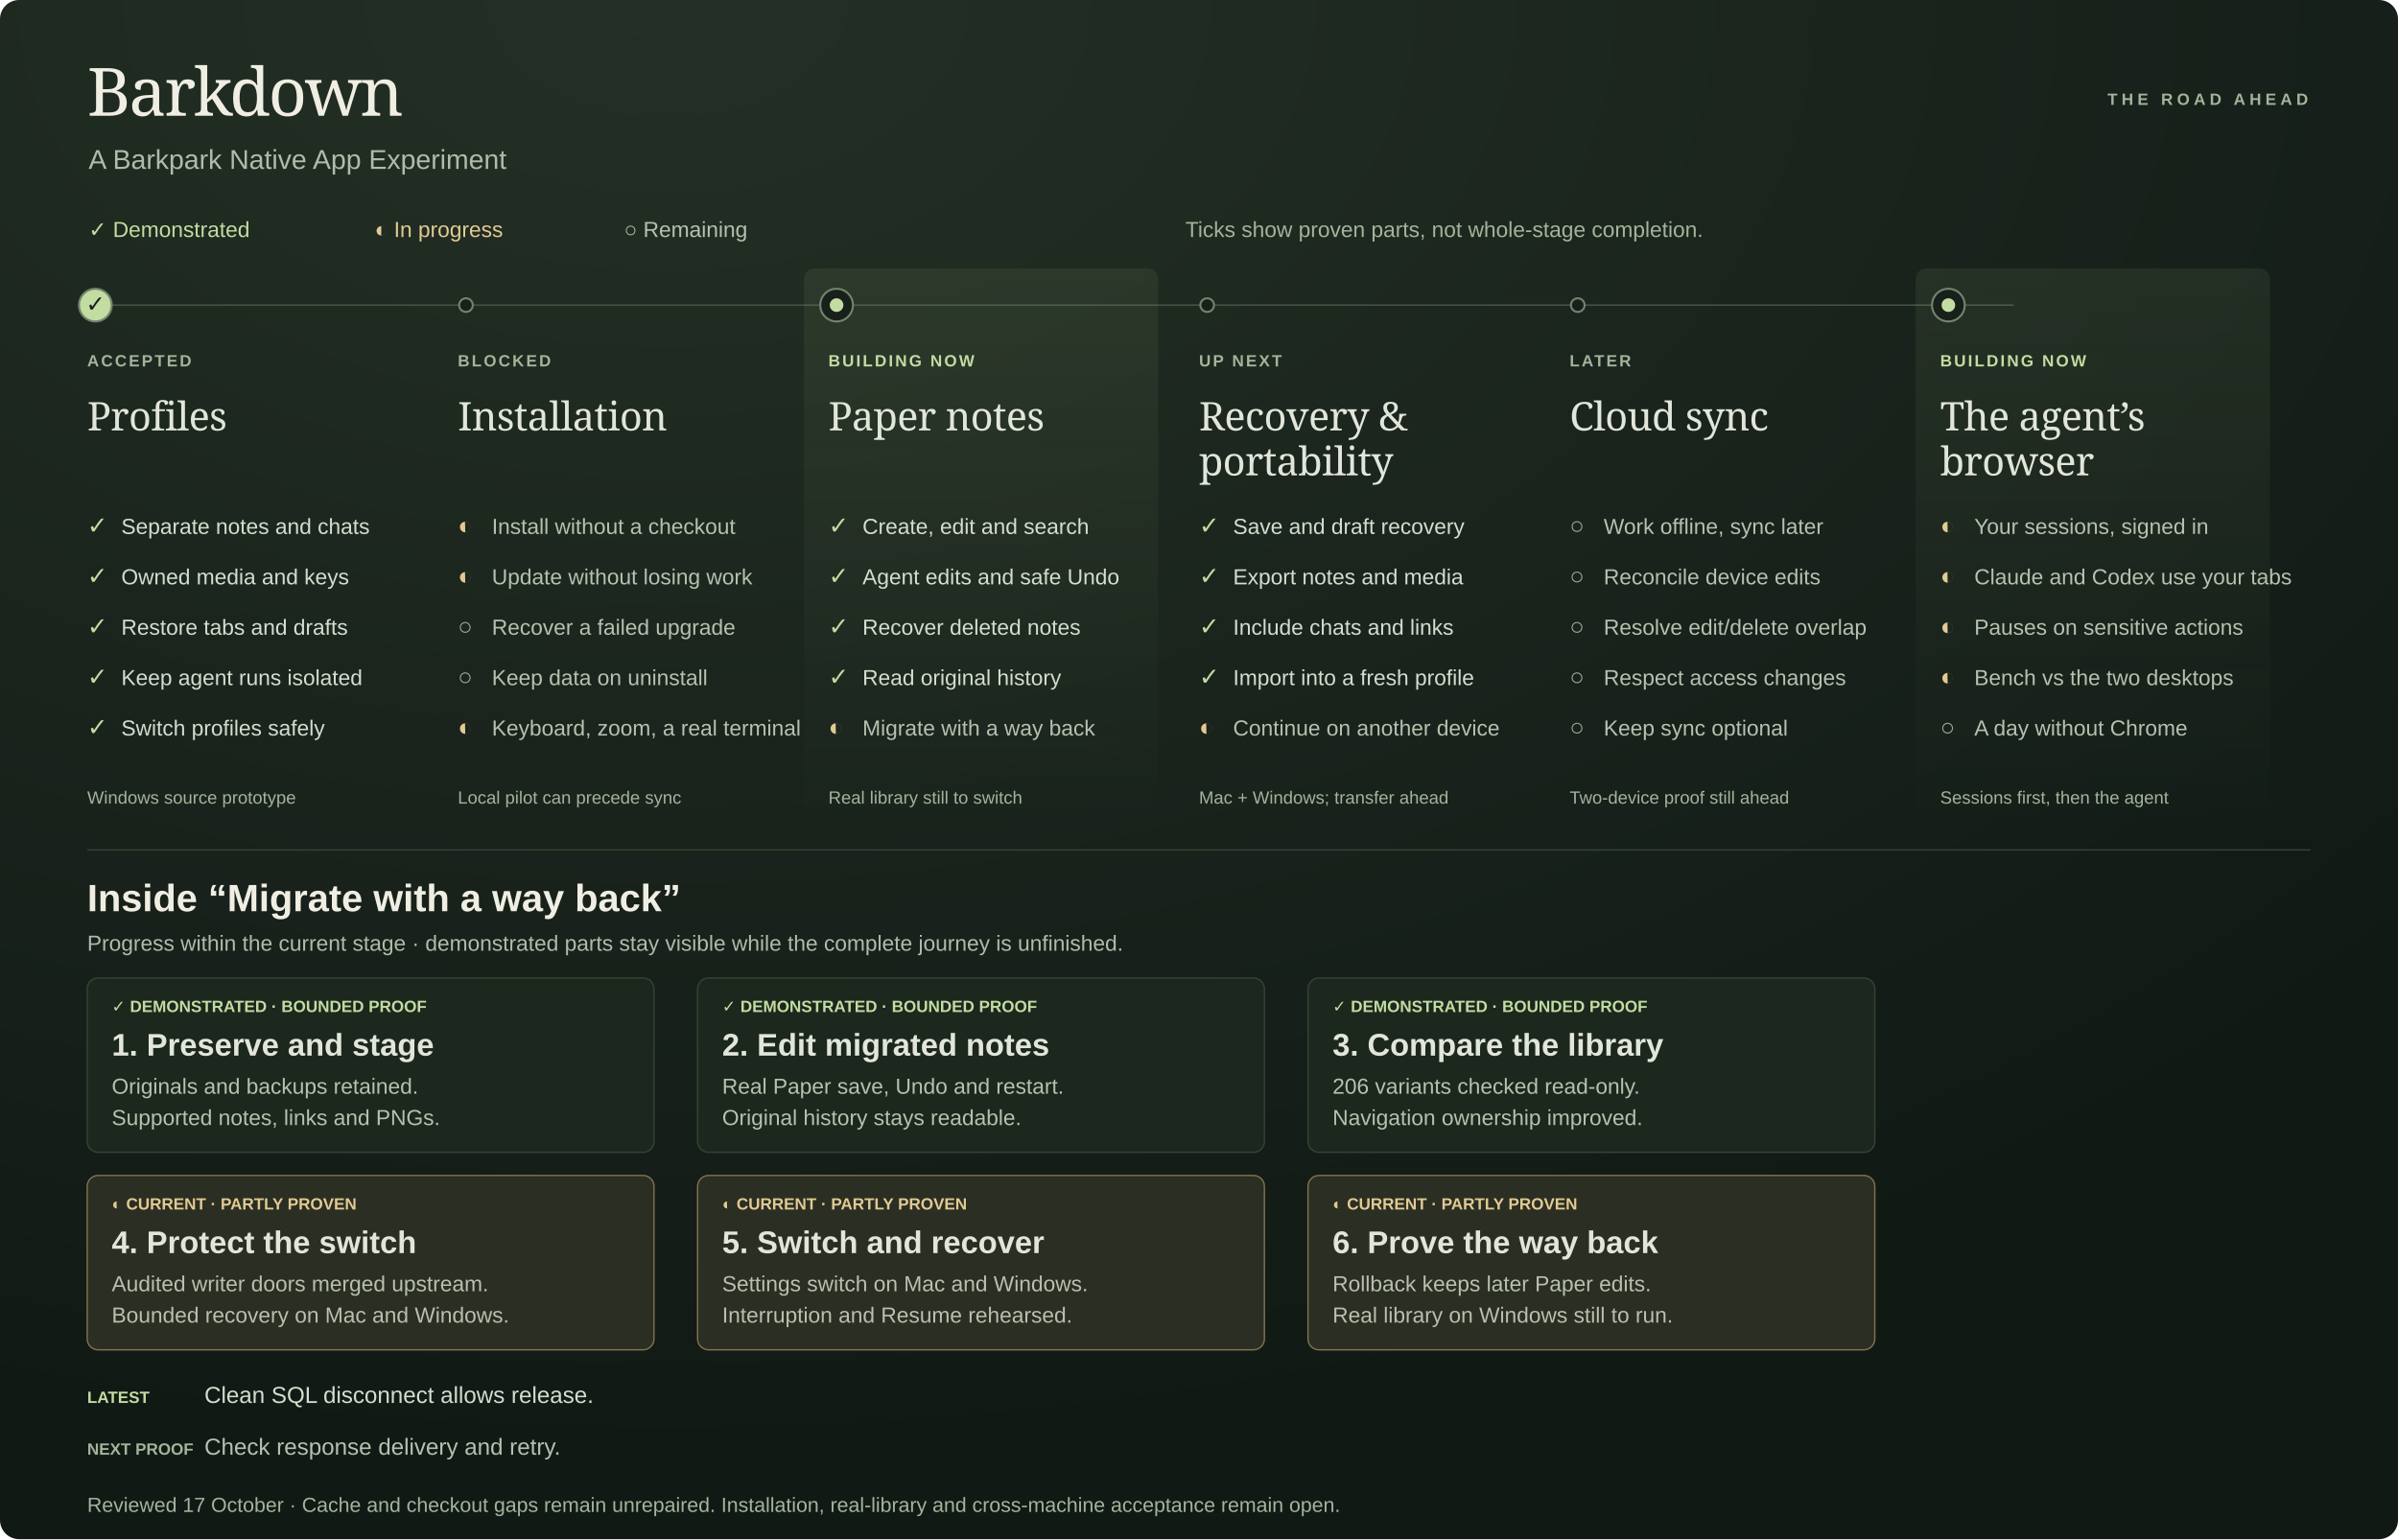
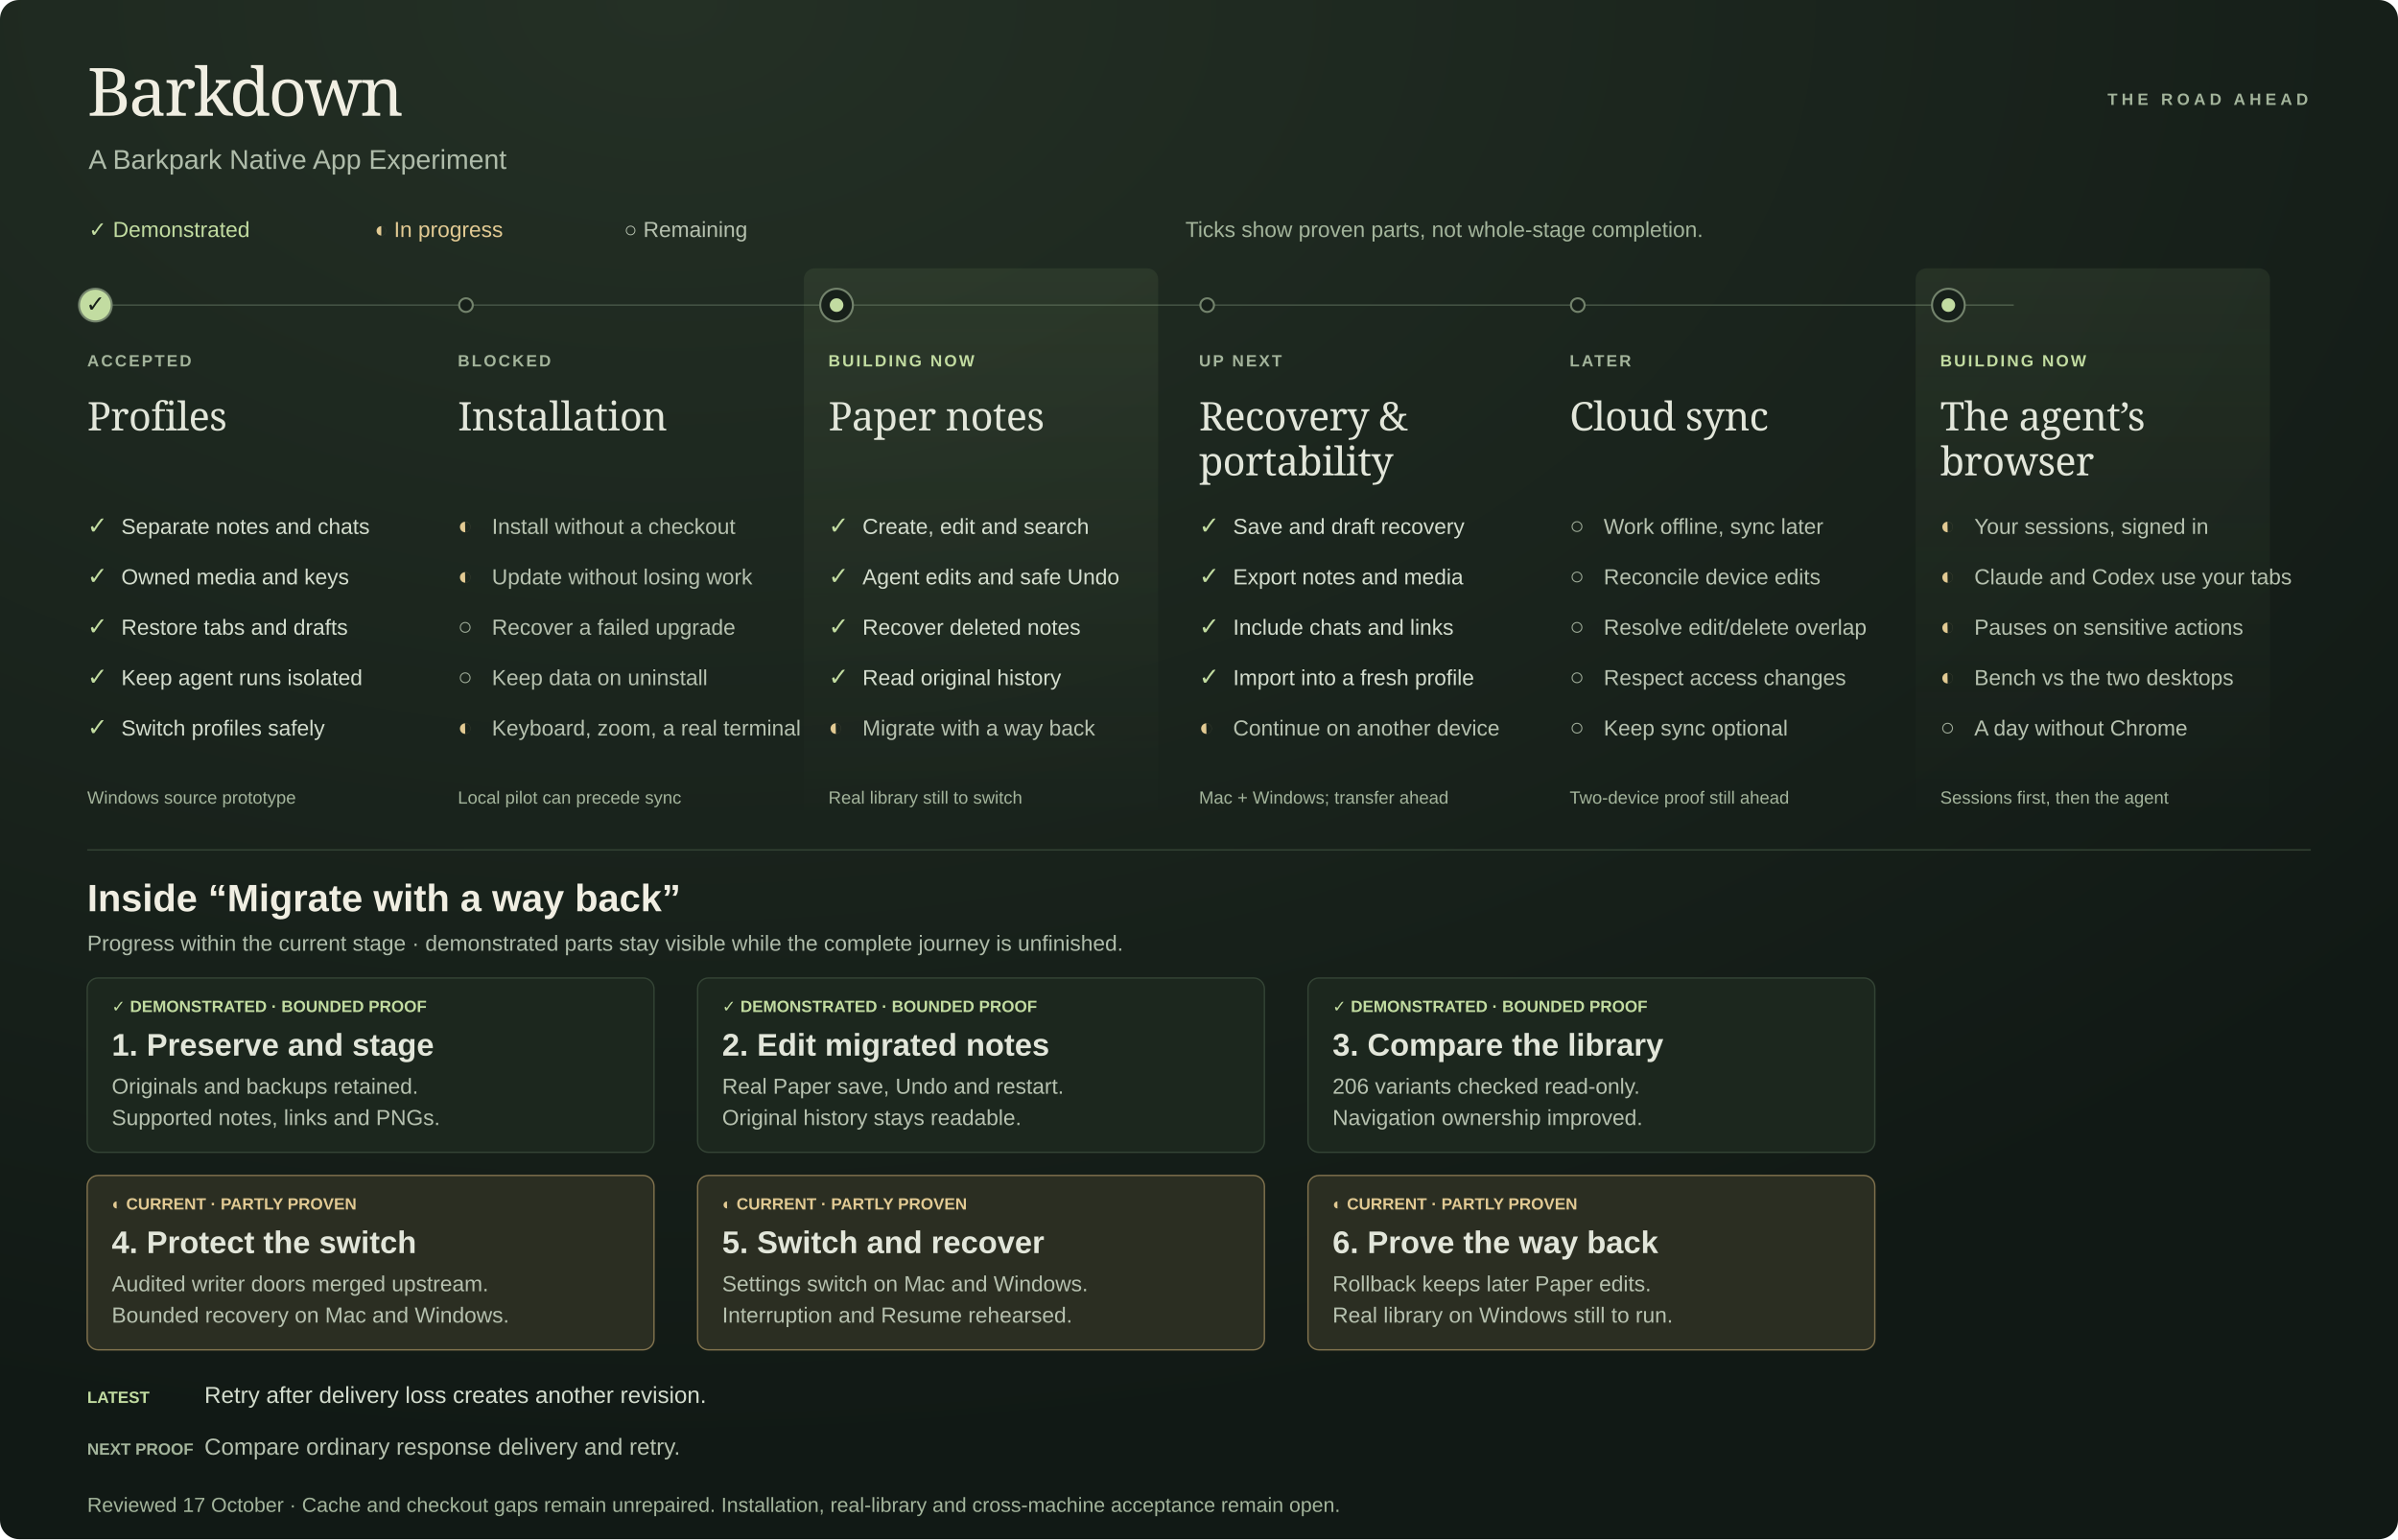
<svg xmlns="http://www.w3.org/2000/svg" width="1760" height="1130" viewBox="0 0 1760 1130" role="img" aria-labelledby="title desc">
  <defs>
    <radialGradient id="background" cx="28%" cy="0%" r="95%">
      <stop stop-color="#243025" />
      <stop offset="1" stop-color="#111915" />
    </radialGradient>
    <linearGradient id="focus" x2="0" y2="1">
      <stop stop-color="#a9c787" stop-opacity=".09" />
      <stop offset="1" stop-color="#a9c787" stop-opacity="0" />
    </linearGradient>
  </defs>
  <g font-family="Segoe UI, Arial, sans-serif">
    <rect width="1760" height="1130" rx="14" fill="url(#background)" />
    <text x="64" y="85" font-family="Georgia, serif" font-size="49" letter-spacing="-1.5" fill="#f0eee2">Barkdown</text>
    <text x="65" y="124" font-size="20" fill="#afbcaa" font-weight="400">A Barkpark Native App Experiment</text>
    <text x="1694" y="77" text-anchor="end" font-size="12" font-weight="600" letter-spacing="3" fill="#a3b49b">THE ROAD AHEAD</text>
    <text x="65" y="174" font-size="16" fill="#c2dca1" font-weight="400">✓  Demonstrated</text>
    <text x="275" y="174" font-size="16" fill="#e2ca93" font-weight="400">◐  In progress</text>
    <text x="458" y="174" font-size="16" fill="#b6c1af" font-weight="400">○  Remaining</text>
    <text x="870" y="174" font-size="16" fill="#a3b49b" font-weight="400">Ticks show proven parts, not whole-stage completion.</text>
    <path d="M70 224H1478" stroke="#475747" stroke-width="1" />
    <g data-phase="P1">
      <circle cx="70" cy="224" r="12" fill="#c2dca1" stroke="#73836c" stroke-width="1.5" />
      <text x="63" y="229" font-size="17" fill="#17201a" font-weight="600">✓</text>
      <text x="64" y="269" font-size="12" letter-spacing="1.5" font-weight="600" fill="#a3b49b">ACCEPTED</text>
      <text x="64" y="316" dy="0" font-family="Georgia, serif" font-size="29" letter-spacing="-.4" fill="#e2e6da">Profiles</text>
      <text x="64" y="392" font-size="18" fill="#c2dca1" font-weight="600">✓</text>
      <text x="89" y="392" font-size="16" fill="#d4ddce" font-weight="400">Separate notes and chats</text>
      <text x="64" y="429" font-size="18" fill="#c2dca1" font-weight="600">✓</text>
      <text x="89" y="429" font-size="16" fill="#d4ddce" font-weight="400">Owned media and keys</text>
      <text x="64" y="466" font-size="18" fill="#c2dca1" font-weight="600">✓</text>
      <text x="89" y="466" font-size="16" fill="#d4ddce" font-weight="400">Restore tabs and drafts</text>
      <text x="64" y="503" font-size="18" fill="#c2dca1" font-weight="600">✓</text>
      <text x="89" y="503" font-size="16" fill="#d4ddce" font-weight="400">Keep agent runs isolated</text>
      <text x="64" y="540" font-size="18" fill="#c2dca1" font-weight="600">✓</text>
      <text x="89" y="540" font-size="16" fill="#d4ddce" font-weight="400">Switch profiles safely</text>
      <text x="64" y="590" font-size="13" fill="#a3b49b" font-weight="400">Windows source prototype</text>
    </g>
    <g data-phase="P5">
      <circle cx="342" cy="224" r="5" fill="#17201a" stroke="#73836c" stroke-width="1.5" />
      <text x="336" y="269" font-size="12" letter-spacing="1.5" font-weight="600" fill="#a3b49b">BLOCKED</text>
      <text x="336" y="316" dy="0" font-family="Georgia, serif" font-size="29" letter-spacing="-.4" fill="#e2e6da">Installation</text>
      <text x="336" y="392" font-size="18" fill="#e2ca93" font-weight="600">◐</text>
      <text x="361" y="392" font-size="16" fill="#b6c1af" font-weight="400">Install without a checkout</text>
      <text x="336" y="429" font-size="18" fill="#e2ca93" font-weight="600">◐</text>
      <text x="361" y="429" font-size="16" fill="#b6c1af" font-weight="400">Update without losing work</text>
      <text x="336" y="466" font-size="18" fill="#9fac99" font-weight="600">○</text>
      <text x="361" y="466" font-size="16" fill="#b6c1af" font-weight="400">Recover a failed upgrade</text>
      <text x="336" y="503" font-size="18" fill="#9fac99" font-weight="600">○</text>
      <text x="361" y="503" font-size="16" fill="#b6c1af" font-weight="400">Keep data on uninstall</text>
      <text x="336" y="540" font-size="18" fill="#e2ca93" font-weight="600">◐</text>
      <text x="361" y="540" font-size="16" fill="#b6c1af" font-weight="400">Keyboard, zoom, a real terminal</text>
      <text x="336" y="590" font-size="13" fill="#a3b49b" font-weight="400">Local pilot can precede sync</text>
    </g>
    <g data-phase="P2">
      <rect x="590" y="197" width="260" height="410" rx="8" fill="url(#focus)" />
      <circle cx="614" cy="224" r="12" fill="#17201a" stroke="#73836c" stroke-width="1.5" />
      <circle cx="614" cy="224" r="5" fill="#c2dca1" />
      <text x="608" y="269" font-size="12" letter-spacing="1.5" font-weight="600" fill="#c2dca1">BUILDING NOW</text>
      <text x="608" y="316" dy="0" font-family="Georgia, serif" font-size="29" letter-spacing="-.4" fill="#e2e6da">Paper notes</text>
      <text x="608" y="392" font-size="18" fill="#c2dca1" font-weight="600">✓</text>
      <text x="633" y="392" font-size="16" fill="#d4ddce" font-weight="400">Create, edit and search</text>
      <text x="608" y="429" font-size="18" fill="#c2dca1" font-weight="600">✓</text>
      <text x="633" y="429" font-size="16" fill="#d4ddce" font-weight="400">Agent edits and safe Undo</text>
      <text x="608" y="466" font-size="18" fill="#c2dca1" font-weight="600">✓</text>
      <text x="633" y="466" font-size="16" fill="#d4ddce" font-weight="400">Recover deleted notes</text>
      <text x="608" y="503" font-size="18" fill="#c2dca1" font-weight="600">✓</text>
      <text x="633" y="503" font-size="16" fill="#d4ddce" font-weight="400">Read original history</text>
      <text x="608" y="540" font-size="18" fill="#e2ca93" font-weight="600">◐</text>
      <text x="633" y="540" font-size="16" fill="#b6c1af" font-weight="400">Migrate with a way back</text>
      <text x="608" y="590" font-size="13" fill="#a3b49b" font-weight="400">Real library still to switch</text>
    </g>
    <g data-phase="P3">
      <circle cx="886" cy="224" r="5" fill="#17201a" stroke="#73836c" stroke-width="1.5" />
      <text x="880" y="269" font-size="12" letter-spacing="1.5" font-weight="600" fill="#a3b49b">UP NEXT</text>
      <text x="880" y="316" dy="0" font-family="Georgia, serif" font-size="29" letter-spacing="-.4" fill="#e2e6da">Recovery &amp;</text>
      <text x="880" y="316" dy="33" font-family="Georgia, serif" font-size="29" letter-spacing="-.4" fill="#e2e6da">portability</text>
      <text x="880" y="392" font-size="18" fill="#c2dca1" font-weight="600">✓</text>
      <text x="905" y="392" font-size="16" fill="#d4ddce" font-weight="400">Save and draft recovery</text>
      <text x="880" y="429" font-size="18" fill="#c2dca1" font-weight="600">✓</text>
      <text x="905" y="429" font-size="16" fill="#d4ddce" font-weight="400">Export notes and media</text>
      <text x="880" y="466" font-size="18" fill="#c2dca1" font-weight="600">✓</text>
      <text x="905" y="466" font-size="16" fill="#d4ddce" font-weight="400">Include chats and links</text>
      <text x="880" y="503" font-size="18" fill="#c2dca1" font-weight="600">✓</text>
      <text x="905" y="503" font-size="16" fill="#d4ddce" font-weight="400">Import into a fresh profile</text>
      <text x="880" y="540" font-size="18" fill="#e2ca93" font-weight="600">◐</text>
      <text x="905" y="540" font-size="16" fill="#b6c1af" font-weight="400">Continue on another device</text>
      <text x="880" y="590" font-size="13" fill="#a3b49b" font-weight="400">Mac + Windows; transfer ahead</text>
    </g>
    <g data-phase="P4">
      <circle cx="1158" cy="224" r="5" fill="#17201a" stroke="#73836c" stroke-width="1.5" />
      <text x="1152" y="269" font-size="12" letter-spacing="1.5" font-weight="600" fill="#a3b49b">LATER</text>
      <text x="1152" y="316" dy="0" font-family="Georgia, serif" font-size="29" letter-spacing="-.4" fill="#e2e6da">Cloud sync</text>
      <text x="1152" y="392" font-size="18" fill="#9fac99" font-weight="600">○</text>
      <text x="1177" y="392" font-size="16" fill="#b6c1af" font-weight="400">Work offline, sync later</text>
      <text x="1152" y="429" font-size="18" fill="#9fac99" font-weight="600">○</text>
      <text x="1177" y="429" font-size="16" fill="#b6c1af" font-weight="400">Reconcile device edits</text>
      <text x="1152" y="466" font-size="18" fill="#9fac99" font-weight="600">○</text>
      <text x="1177" y="466" font-size="16" fill="#b6c1af" font-weight="400">Resolve edit/delete overlap</text>
      <text x="1152" y="503" font-size="18" fill="#9fac99" font-weight="600">○</text>
      <text x="1177" y="503" font-size="16" fill="#b6c1af" font-weight="400">Respect access changes</text>
      <text x="1152" y="540" font-size="18" fill="#9fac99" font-weight="600">○</text>
      <text x="1177" y="540" font-size="16" fill="#b6c1af" font-weight="400">Keep sync optional</text>
      <text x="1152" y="590" font-size="13" fill="#a3b49b" font-weight="400">Two-device proof still ahead</text>
    </g>
    <g data-phase="P6">
      <rect x="1406" y="197" width="260" height="410" rx="8" fill="url(#focus)" />
      <circle cx="1430" cy="224" r="12" fill="#17201a" stroke="#73836c" stroke-width="1.5" />
      <circle cx="1430" cy="224" r="5" fill="#c2dca1" />
      <text x="1424" y="269" font-size="12" letter-spacing="1.5" font-weight="600" fill="#c2dca1">BUILDING NOW</text>
      <text x="1424" y="316" dy="0" font-family="Georgia, serif" font-size="29" letter-spacing="-.4" fill="#e2e6da">The agent’s</text>
      <text x="1424" y="316" dy="33" font-family="Georgia, serif" font-size="29" letter-spacing="-.4" fill="#e2e6da">browser</text>
      <text x="1424" y="392" font-size="18" fill="#e2ca93" font-weight="600">◐</text>
      <text x="1449" y="392" font-size="16" fill="#b6c1af" font-weight="400">Your sessions, signed in</text>
      <text x="1424" y="429" font-size="18" fill="#e2ca93" font-weight="600">◐</text>
      <text x="1449" y="429" font-size="16" fill="#b6c1af" font-weight="400">Claude and Codex use your tabs</text>
      <text x="1424" y="466" font-size="18" fill="#e2ca93" font-weight="600">◐</text>
      <text x="1449" y="466" font-size="16" fill="#b6c1af" font-weight="400">Pauses on sensitive actions</text>
      <text x="1424" y="503" font-size="18" fill="#e2ca93" font-weight="600">◐</text>
      <text x="1449" y="503" font-size="16" fill="#b6c1af" font-weight="400">Bench vs the two desktops</text>
      <text x="1424" y="540" font-size="18" fill="#9fac99" font-weight="600">○</text>
      <text x="1449" y="540" font-size="16" fill="#b6c1af" font-weight="400">A day without Chrome</text>
      <text x="1424" y="590" font-size="13" fill="#a3b49b" font-weight="400">Sessions first, then the agent</text>
    </g>
    <path d="M64 624H1696" stroke="#344435" />
    <text x="64" y="669" font-size="28" fill="#f0eee2" font-weight="600">Inside “Migrate with a way back”</text>
    <text x="64" y="698" font-size="16" fill="#afbcaa" font-weight="400">Progress within the current stage · demonstrated parts stay visible while the complete journey is unfinished.</text>
    <g data-migration-step="1">
      <rect x="64" y="718" width="416" height="128" rx="8" fill="#1c271e" stroke="#344435" />
      <text x="82" y="743" font-size="12" fill="#c2dca1" font-weight="600">✓  DEMONSTRATED · BOUNDED PROOF</text>
      <text x="82" y="775" font-size="23" fill="#e2e6da" font-weight="600">1. Preserve and stage</text>
      <text x="82" y="803" font-size="16" fill="#b6c1af" font-weight="400">Originals and backups retained.</text>
      <text x="82" y="826" font-size="16" fill="#b6c1af" font-weight="400">Supported notes, links and PNGs.</text>
    </g>
    <g data-migration-step="2">
      <rect x="512" y="718" width="416" height="128" rx="8" fill="#1c271e" stroke="#344435" />
      <text x="530" y="743" font-size="12" fill="#c2dca1" font-weight="600">✓  DEMONSTRATED · BOUNDED PROOF</text>
      <text x="530" y="775" font-size="23" fill="#e2e6da" font-weight="600">2. Edit migrated notes</text>
      <text x="530" y="803" font-size="16" fill="#b6c1af" font-weight="400">Real Paper save, Undo and restart.</text>
      <text x="530" y="826" font-size="16" fill="#b6c1af" font-weight="400">Original history stays readable.</text>
    </g>
    <g data-migration-step="3">
      <rect x="960" y="718" width="416" height="128" rx="8" fill="#1c271e" stroke="#344435" />
      <text x="978" y="743" font-size="12" fill="#c2dca1" font-weight="600">✓  DEMONSTRATED · BOUNDED PROOF</text>
      <text x="978" y="775" font-size="23" fill="#e2e6da" font-weight="600">3. Compare the library</text>
      <text x="978" y="803" font-size="16" fill="#b6c1af" font-weight="400">206 variants checked read-only.</text>
      <text x="978" y="826" font-size="16" fill="#b6c1af" font-weight="400">Navigation ownership improved.</text>
    </g>
    <g data-migration-step="4">
      <rect x="64" y="863" width="416" height="128" rx="8" fill="#2b2e22" stroke="#82734e" />
      <text x="82" y="888" font-size="12" fill="#e2ca93" font-weight="600">◐  CURRENT · PARTLY PROVEN</text>
      <text x="82" y="920" font-size="23" fill="#e2e6da" font-weight="600">4. Protect the switch</text>
      <text x="82" y="948" font-size="16" fill="#b6c1af" font-weight="400">Audited writer doors merged upstream.</text>
      <text x="82" y="971" font-size="16" fill="#b6c1af" font-weight="400">Bounded recovery on Mac and Windows.</text>
    </g>
    <g data-migration-step="5">
      <rect x="512" y="863" width="416" height="128" rx="8" fill="#2b2e22" stroke="#82734e" />
      <text x="530" y="888" font-size="12" fill="#e2ca93" font-weight="600">◐  CURRENT · PARTLY PROVEN</text>
      <text x="530" y="920" font-size="23" fill="#e2e6da" font-weight="600">5. Switch and recover</text>
      <text x="530" y="948" font-size="16" fill="#b6c1af" font-weight="400">Settings switch on Mac and Windows.</text>
      <text x="530" y="971" font-size="16" fill="#b6c1af" font-weight="400">Interruption and Resume rehearsed.</text>
    </g>
    <g data-migration-step="6">
      <rect x="960" y="863" width="416" height="128" rx="8" fill="#2b2e22" stroke="#82734e" />
      <text x="978" y="888" font-size="12" fill="#e2ca93" font-weight="600">◐  CURRENT · PARTLY PROVEN</text>
      <text x="978" y="920" font-size="23" fill="#e2e6da" font-weight="600">6. Prove the way back</text>
      <text x="978" y="948" font-size="16" fill="#b6c1af" font-weight="400">Rollback keeps later Paper edits.</text>
      <text x="978" y="971" font-size="16" fill="#b6c1af" font-weight="400">Real library on Windows still to run.</text>
    </g>
    <text x="64" y="1030" font-size="12" fill="#c2dca1" font-weight="600">LATEST</text>
-     <text x="150" y="1030" font-size="17" fill="#d4ddce" font-weight="400">Clean SQL disconnect allows release.</text>
+     <text x="150" y="1030" font-size="17" fill="#d4ddce" font-weight="400">Retry after delivery loss creates another revision.</text>
    <text x="64" y="1068" font-size="12" fill="#a3b49b" font-weight="600">NEXT PROOF</text>
-     <text x="150" y="1068" font-size="17" fill="#b6c1af" font-weight="400">Check response delivery and retry.</text>
+     <text x="150" y="1068" font-size="17" fill="#b6c1af" font-weight="400">Compare ordinary response delivery and retry.</text>
    <text x="64" y="1110" font-size="15" fill="#a3b49b" font-weight="400">Reviewed 17 October · Cache and checkout gaps remain unrepaired. Installation, real-library and cross-machine acceptance remain open.</text>
  </g>
</svg>
